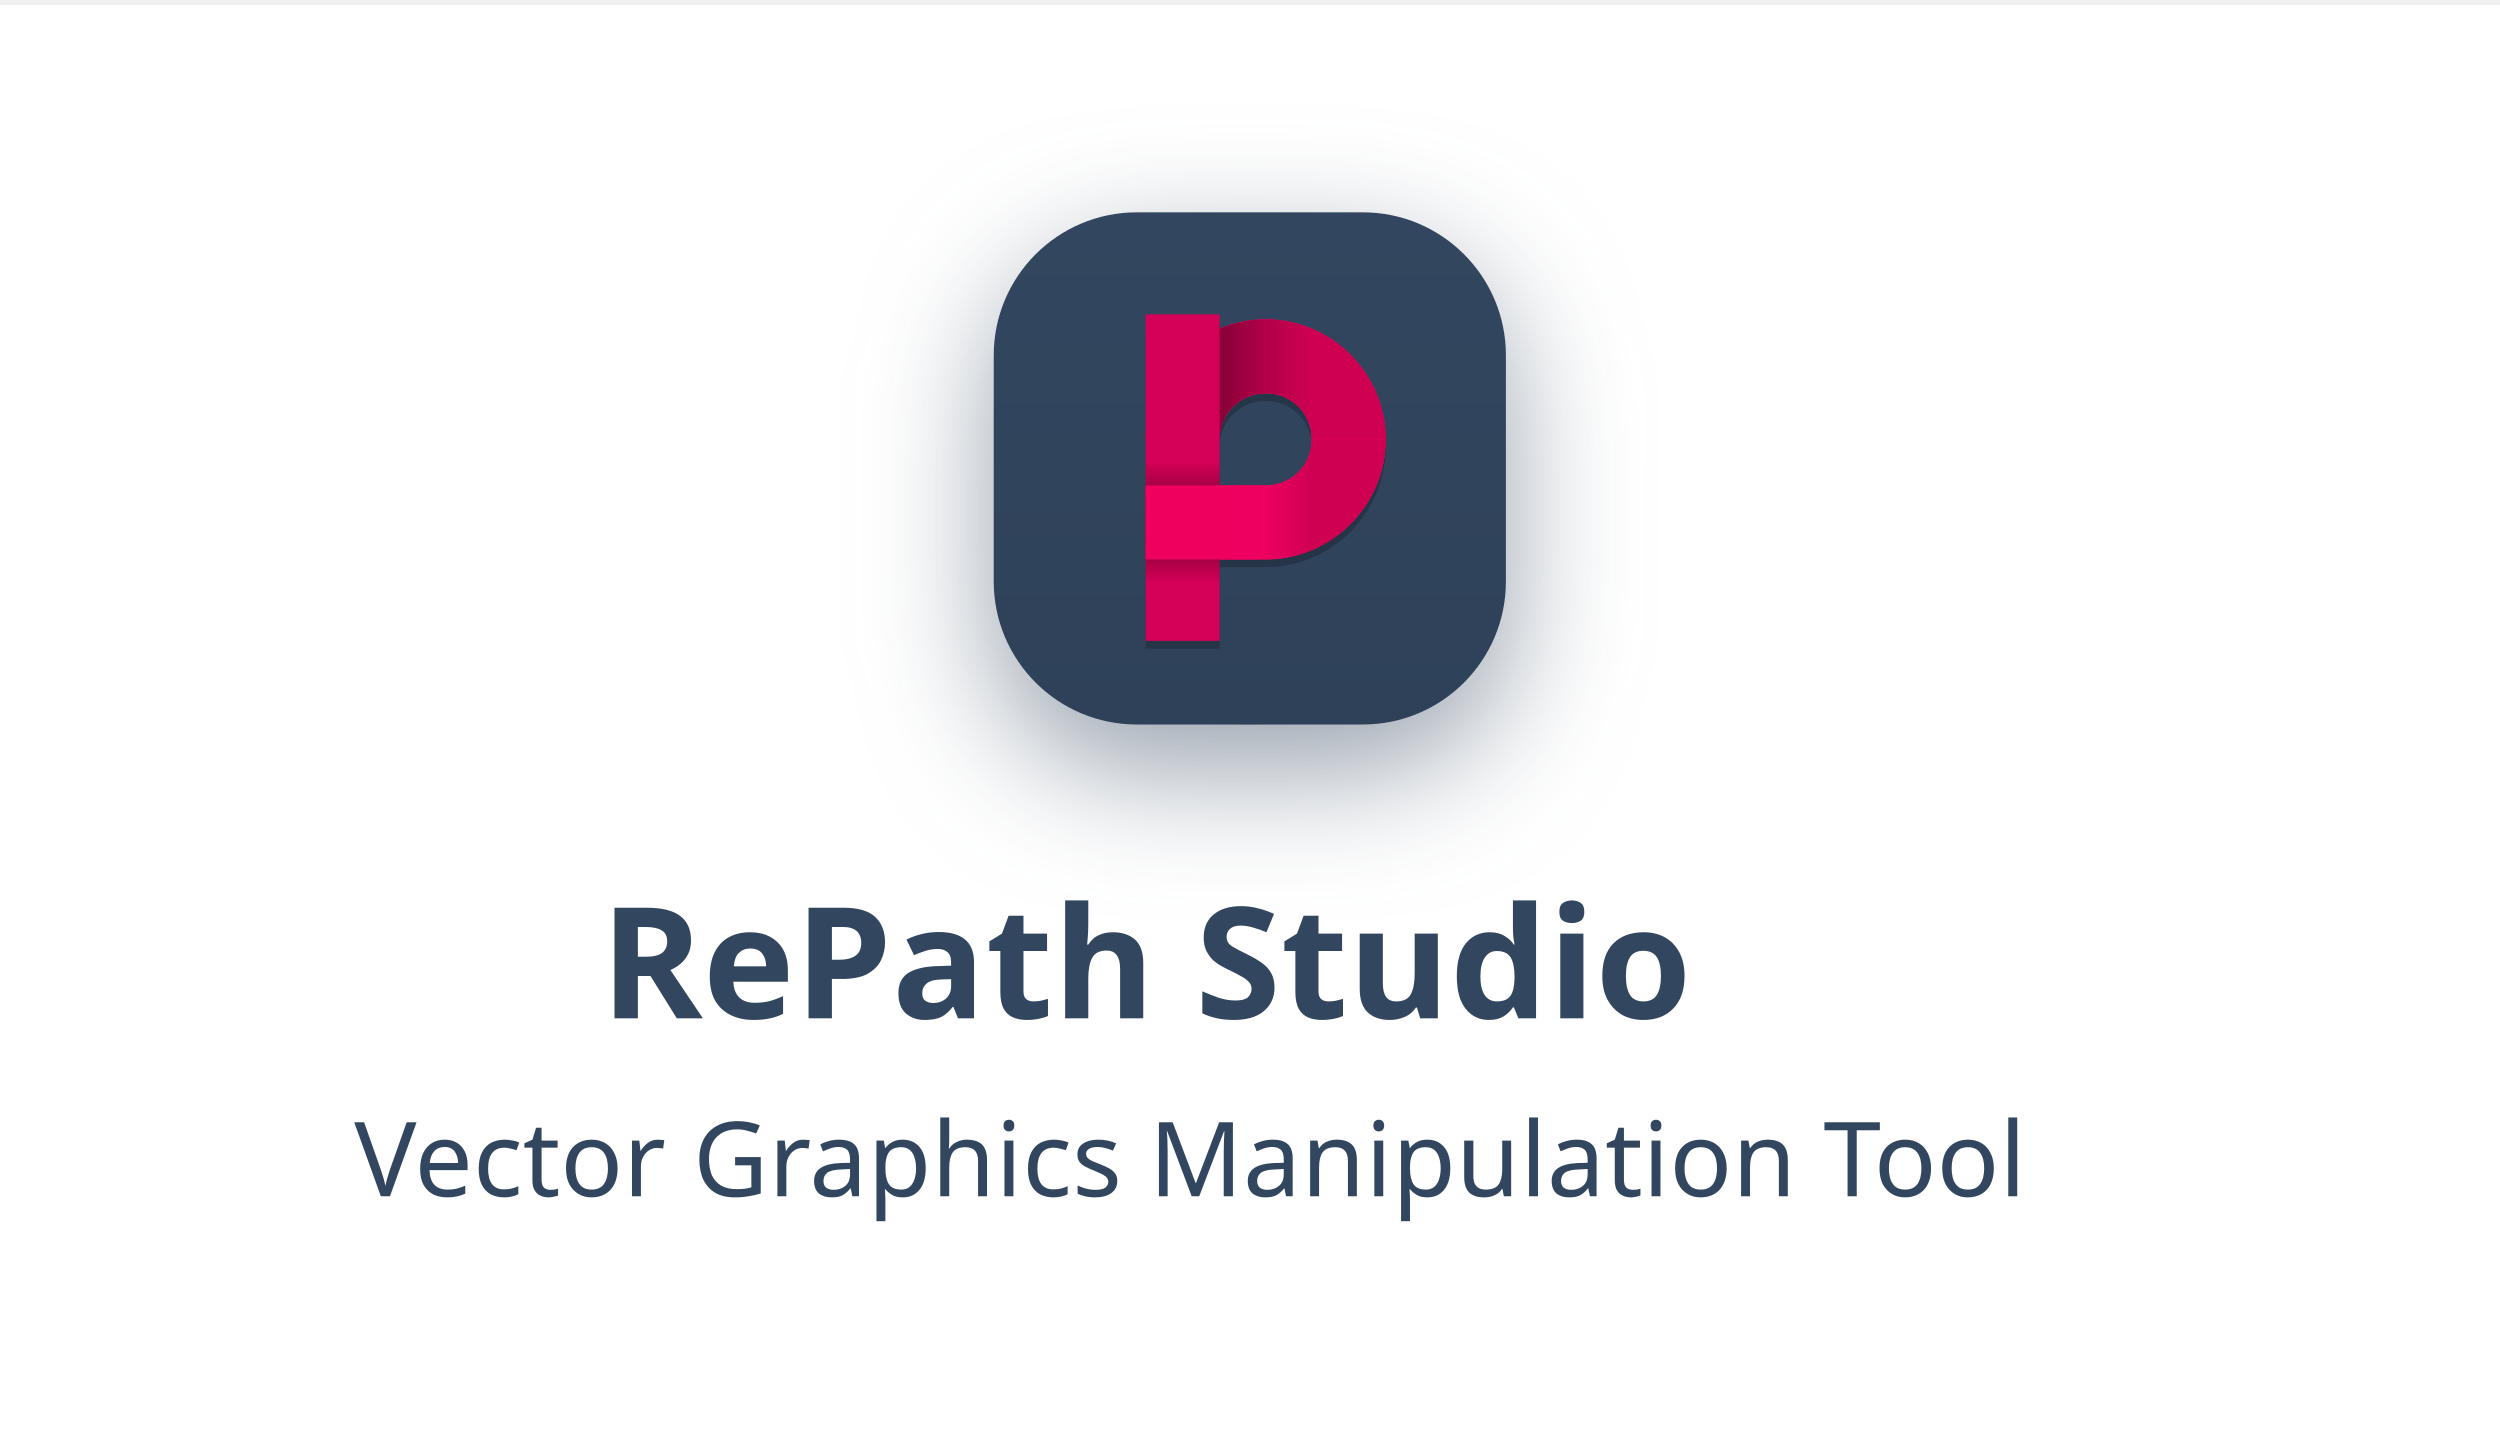
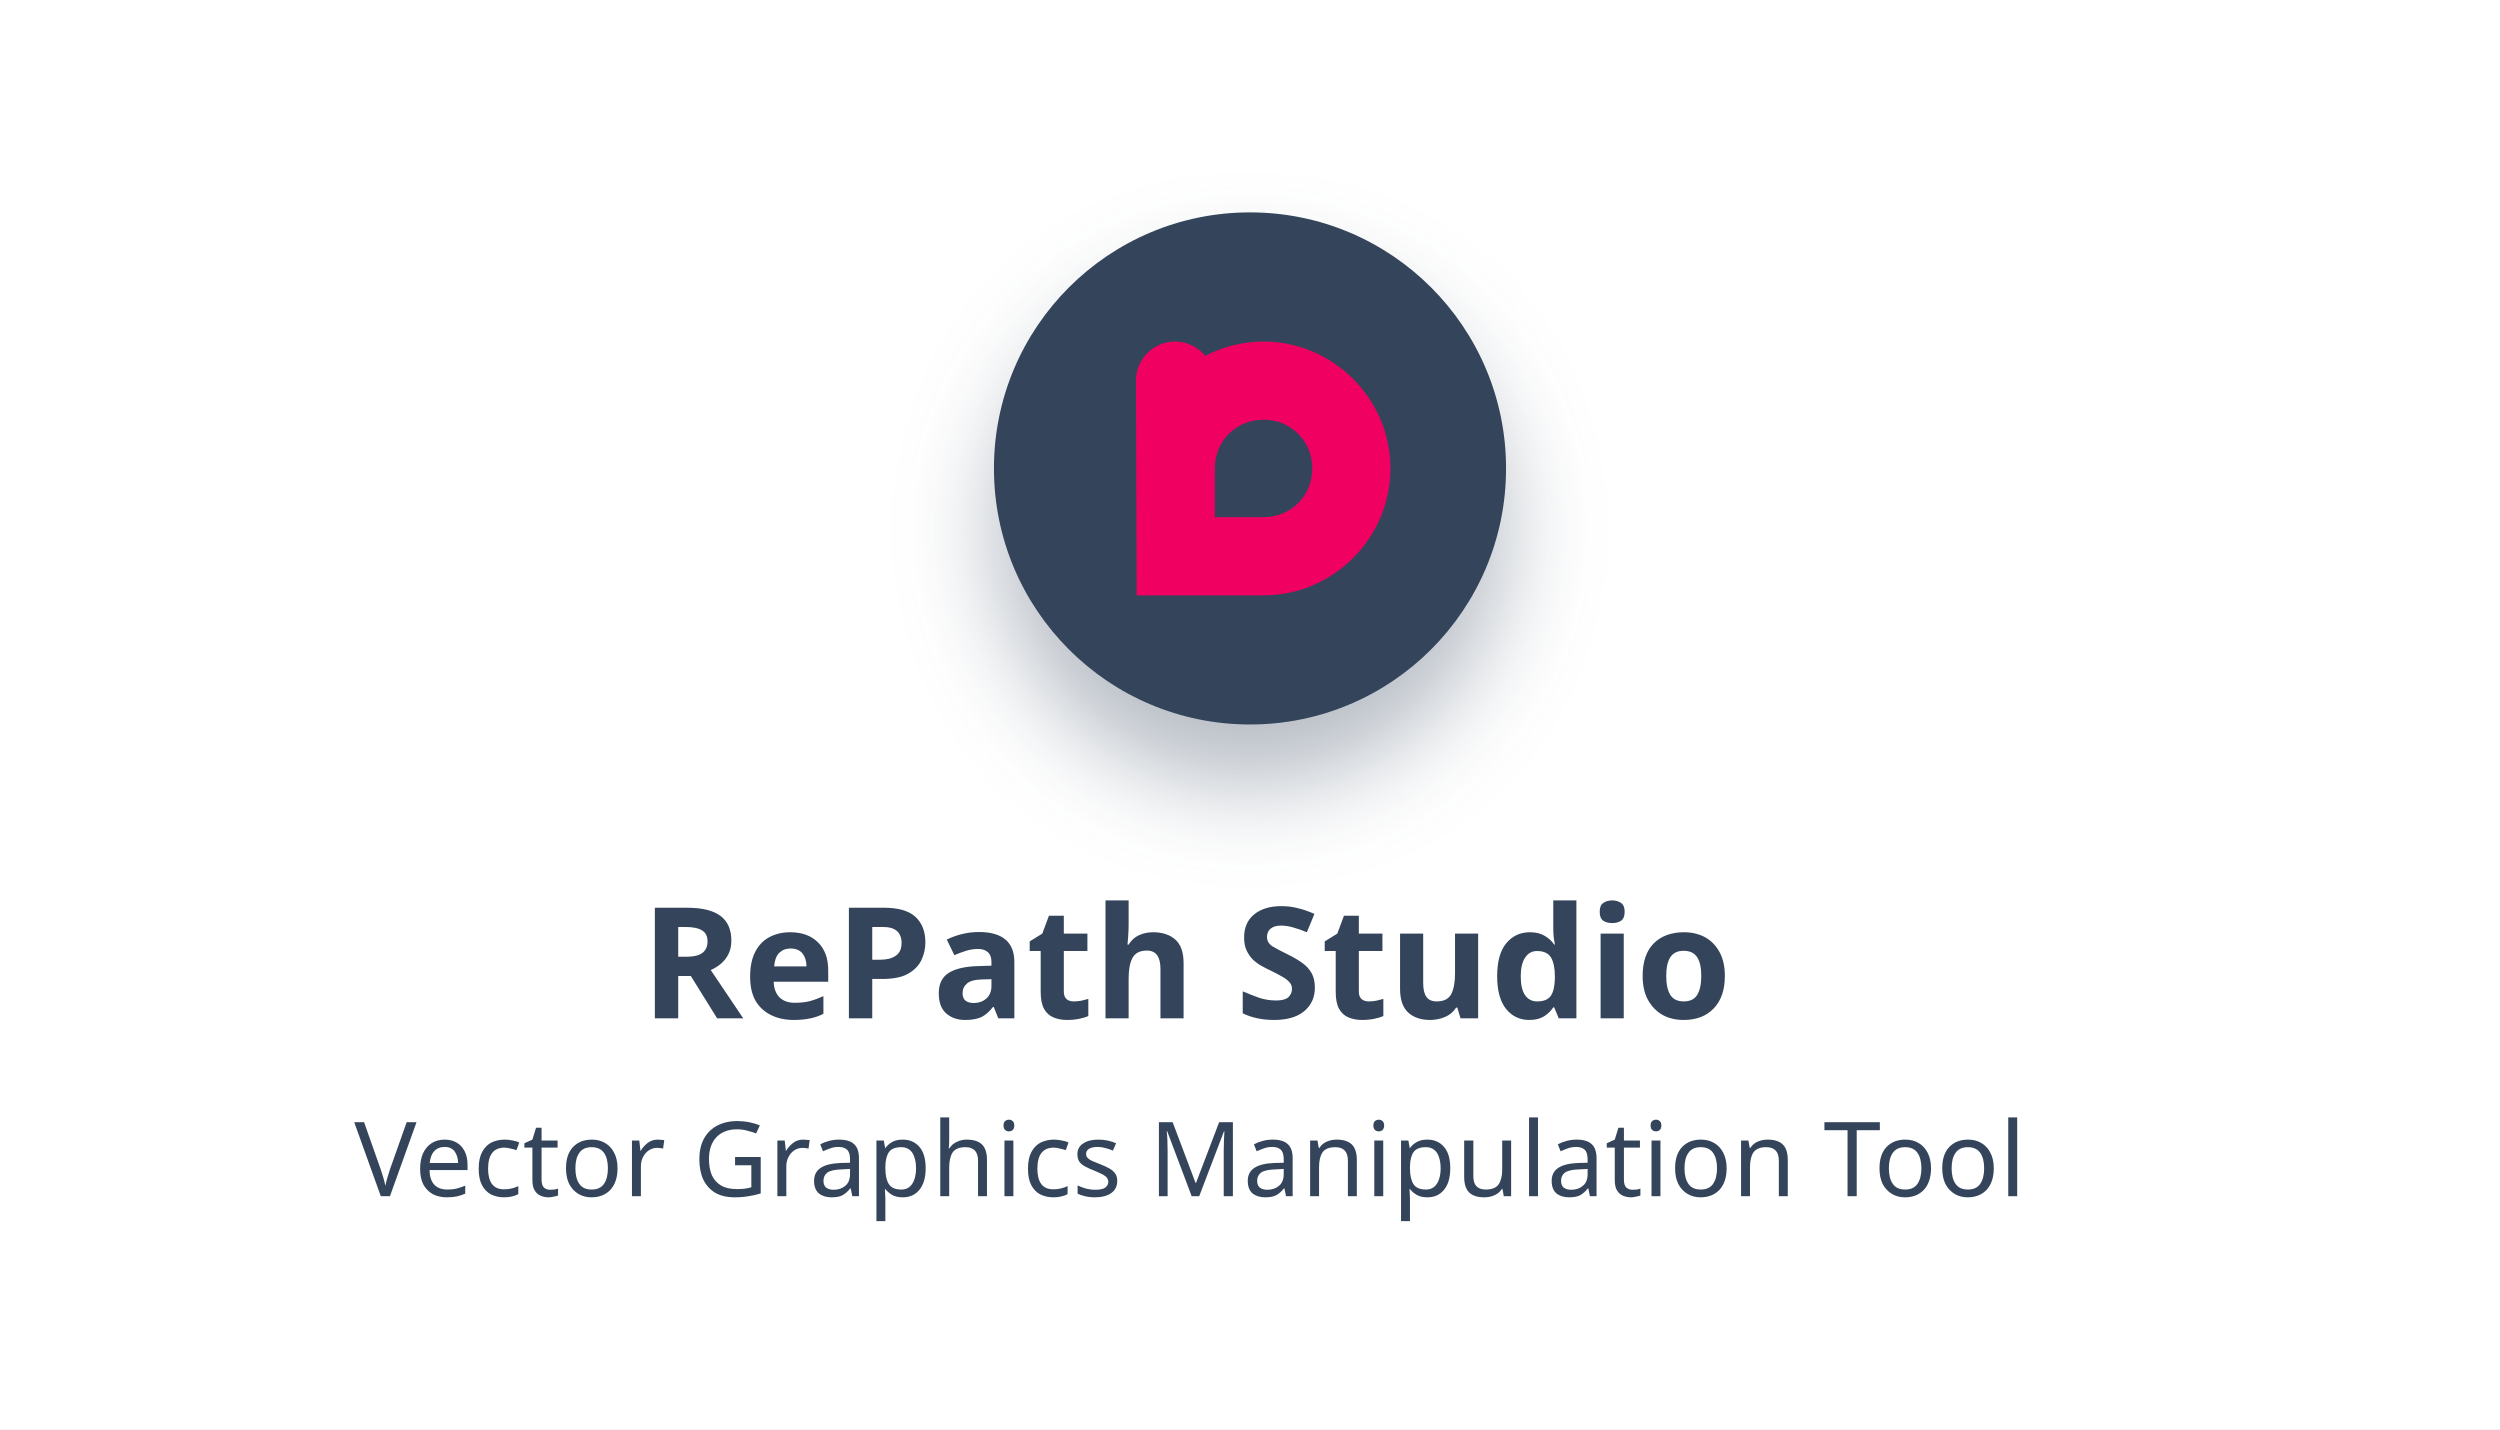
- <svg xmlns="http://www.w3.org/2000/svg" xmlns:xlink="http://www.w3.org/1999/xlink" width="644.68" height="368.57" version="1.1" viewBox="0 0 170.57 97.517">
+ <svg xmlns="http://www.w3.org/2000/svg" width="644.68" height="368.57" version="1.1" viewBox="0 0 170.57 97.517">
  <defs>
-     <linearGradient id="linearGradient14500">
-       <stop stop-color="#46001c" offset="0" />
-       <stop stop-color="#b10048" offset="1" />
-     </linearGradient>
-     <linearGradient id="linearGradient14876">
-       <stop stop-color="#cf0052" offset="0" />
-       <stop stop-color="#b10048" offset="1" />
-     </linearGradient>
-     <linearGradient id="linearGradient14949">
-       <stop stop-color="#cf0052" offset="0" />
-       <stop stop-color="#ed0060" offset="1" />
-     </linearGradient>
-     <linearGradient id="linearGradient7972">
-       <stop offset="0" />
-       <stop stop-opacity="0" offset="1" />
-     </linearGradient>
-     <linearGradient id="linearGradient15545">
-       <stop stop-color="#f0005e" offset="0" />
-       <stop stop-color="#ed0060" offset="1" />
-     </linearGradient>
-     <linearGradient id="linearGradient21631-3" x1="-171.01" x2="-171.01" y1="390.3" y2="254.84" gradientTransform="matrix(.25548 0 0 .25548 -355.68 18.224)" gradientUnits="userSpaceOnUse">
-       <stop stop-color="#dfdfdf" offset="0" />
-       <stop stop-color="#efefef" offset="1" />
-     </linearGradient>
-     <linearGradient id="linearGradient959" x1="-194.6" x2="-162.13" y1="309.23" y2="309.23" gradientTransform="translate(0,-2.6e-4)" gradientUnits="userSpaceOnUse" xlink:href="#linearGradient14500" />
-     <linearGradient id="linearGradient961" x1="-149.65" x2="-162.13" y1="302.99" y2="302.99" gradientTransform="translate(1.07e-6)" gradientUnits="userSpaceOnUse" xlink:href="#linearGradient14876" />
-     <linearGradient id="linearGradient963" x1="-149.65" x2="-162.12" y1="347.94" y2="347.94" gradientUnits="userSpaceOnUse" xlink:href="#linearGradient14949" />
-     <linearGradient id="linearGradient965" x1="-138.48" x2="-138.48" y1="169.9" y2="156.59" gradientTransform="matrix(1 0 0 1.2271 -46.125 139.44)" gradientUnits="userSpaceOnUse" xlink:href="#linearGradient7972" />
-     <linearGradient id="linearGradient967" x1="-138.48" x2="-138.48" y1="169.9" y2="156.59" gradientTransform="matrix(1 0 0 1.2271 323.08 -556.43)" gradientUnits="userSpaceOnUse" xlink:href="#linearGradient7972" />
-     <linearGradient id="linearGradient969" x1="-148.48" x2="-117.55" y1="169.9" y2="169.9" gradientTransform="translate(-46.125 178.04)" gradientUnits="userSpaceOnUse" xlink:href="#linearGradient15545" />
-     <linearGradient id="linearGradient1048" x1="-171.01" x2="-171.01" y1="390.3" y2="254.84" gradientTransform="matrix(.25796 0 0 .25796 -355.26 17.592)" gradientUnits="userSpaceOnUse" xlink:href="#linearGradient1046" />
-     <linearGradient id="linearGradient1046">
-       <stop stop-color="#2e4159" offset="0" />
-       <stop stop-color="#32475f" offset="1" />
-     </linearGradient>
-     <linearGradient id="linearGradient12541" x1="-171.01" x2="-171.01" y1="390.3" y2="254.84" gradientTransform="matrix(.25796 0 0 .25796 -355.27 20.619)" gradientUnits="userSpaceOnUse" xlink:href="#linearGradient1046" />
-     <filter id="filter12768" x="-.3" y="-.3" width="1.6" height="1.6" color-interpolation-filters="sRGB">
-       <feGaussianBlur stdDeviation="4.368" />
+     <filter id="filter3891" x="-.223" y="-.223" width="1.445" height="1.445" color-interpolation-filters="sRGB">
+       <feGaussianBlur stdDeviation="3.242" />
    </filter>
  </defs>
-   <g transform="translate(484.65 -68.844)">
-     <rect x="-484.65" y="69.181" width="170.57" height="97.517" rx="0" ry="0" fill="#fff" stop-color="#000000" style="-inkscape-stroke:none;font-variation-settings:normal" />
-     <rect x="-416.85" y="86.358" width="34.945" height="34.945" rx="9.763" ry="9.763" fill="url(#linearGradient12541)" filter="url(#filter12768)" opacity=".5" stop-color="#000000" style="-inkscape-stroke:none;font-variation-settings:normal;mix-blend-mode:normal" />
-     <text x="-399.579" y="138.324" fill="#32475f" font-family="Sora" font-size="10.583px" font-weight="800" stroke-width=".265" text-align="center" text-anchor="middle" style="line-height:1.25" xml:space="preserve">
-       <tspan x="-399.579" y="138.324" fill="#32475f" font-family="Sora" font-weight="800" stroke-width=".265" text-align="center" text-anchor="middle">RePath Studio</tspan>
-     </text>
-     <text x="-460.481" y="150.459" fill="#32475f" font-family="Sora" font-size="7.082px" font-weight="300" stroke-width=".177" style="line-height:1.25" xml:space="preserve">
-       <tspan x="-460.481" y="150.459" fill="#32475f" font-family="Sora" font-weight="300" stroke-width=".177">Vector Graphics Manipulation Tool</tspan>
-     </text>
-     <ellipse cx="-399.37" cy="100.97" rx="17.304" ry="17.305" fill-opacity=".222" stop-color="#000000" style="-inkscape-stroke:none;font-variation-settings:normal" />
-     <ellipse cx="-399.37" cy="100.64" rx="17.304" ry="17.305" fill="url(#linearGradient21631-3)" stop-color="#000000" style="-inkscape-stroke:none;font-variation-settings:normal" />
-     <path d="m-406.61 90.479v22.275h5.042v-5.561h3.145c4.492 0 8.187-3.695 8.187-8.187 0-4.492-3.695-8.188-8.187-8.188-1.112 0-2.175.227-3.145.636v-.975zm8.187 5.381c1.767 0 3.145 1.379 3.145 3.145 0 1.767-1.378 3.145-3.145 3.145h-3.145v-3.145c0-.055.002-.11.004-.164.083-1.687 1.429-2.981 3.141-2.981z" color="#000000" fill-opacity=".222" stop-color="#000000" style="-inkscape-stroke:none;font-variation-settings:normal" />
-     <g transform="matrix(.25211 0 0 .25211 -357.55 16.632)">
-       <path d="m-162.13 292.99c-17.817 0-32.475 14.659-32.475 32.477h20c0-7.008 5.466-12.477 12.475-12.477 7.008 0 12.474 5.468 12.474 12.477s-5.466 12.475-12.474 12.475h-32.475v20h32.475c17.817 0 32.475-14.657 32.475-32.474s-14.657-32.477-32.475-32.477z" color="#000000" fill="#f00061" stop-color="#000000" style="-inkscape-stroke:none;font-variation-settings:normal" />
-       <path d="m-162.13 292.99c-17.817 0-32.475 14.659-32.475 32.477h20c0-7.008 5.466-12.477 12.475-12.477 7.008 0 12.474 5.468 12.474 12.477s-5.466 12.475-12.474 12.475h-32.475v20h32.475c17.817 0 32.475-14.657 32.475-32.474s-14.657-32.477-32.475-32.477z" color="#000000" fill="#f00061" stop-color="#000000" style="-inkscape-stroke:none;font-variation-settings:normal" />
-       <path d="m-162.13 292.99c-17.817 0-32.475 14.659-32.475 32.477h20c0-7.008 5.466-12.477 12.475-12.477z" color="#000000" fill="url(#linearGradient959)" stop-color="#000000" style="-inkscape-stroke:none;font-variation-settings:normal" />
-       <path d="m-129.65 325.46c0-17.817-14.659-32.475-32.477-32.475v20c7.008 0 12.477 5.466 12.477 12.475z" color="#000000" fill="url(#linearGradient961)" stop-color="#000000" style="-inkscape-stroke:none;font-variation-settings:normal" />
-       <path d="m-162.12 357.94c17.817 0 32.475-14.659 32.475-32.477h-20c0 7.008-5.466 12.477-12.475 12.477z" color="#000000" fill="url(#linearGradient963)" stop-color="#000000" style="-inkscape-stroke:none;font-variation-settings:normal" />
-       <path d="m-194.6 291.64v88.355h20v-88.355z" color="#000000" fill="#d50057" stop-color="#000000" style="-inkscape-stroke:none;font-variation-settings:normal" />
-       <rect x="-194.6" y="331.61" width="20" height="16.334" fill="url(#linearGradient965)" opacity=".547" stop-color="#000000" style="-inkscape-stroke:none;font-variation-settings:normal" />
-       <rect transform="scale(-1)" x="174.6" y="-364.27" width="20" height="16.334" fill="url(#linearGradient967)" opacity=".547" stop-color="#000000" style="-inkscape-stroke:none;font-variation-settings:normal" />
-       <rect x="-194.6" y="337.94" width="30.926" height="20" fill="url(#linearGradient969)" stop-color="#000000" style="-inkscape-stroke:none;font-variation-settings:normal" />
-     </g>
-     <rect x="-416.85" y="83.331" width="34.945" height="34.945" rx="9.763" ry="9.763" fill="url(#linearGradient1048)" stop-color="#000000" style="-inkscape-stroke:none;font-variation-settings:normal" />
-     <path d="m-406.48 90.828v22.275h5.042v-5.561h3.145c4.492 0 8.187-3.695 8.187-8.187 0-4.492-3.695-8.188-8.187-8.188-1.112 0-2.175.227-3.145.636v-.975zm8.187 5.381c1.767 0 3.145 1.379 3.145 3.145 0 1.767-1.378 3.145-3.145 3.145h-3.145v-3.145c0-.055.002-.11.004-.164.083-1.687 1.429-2.981 3.141-2.981z" color="#000000" fill-opacity=".222" stop-color="#000000" style="-inkscape-stroke:none;font-variation-settings:normal" />
-     <g transform="matrix(.25211 0 0 .25211 -357.42 16.769)">
-       <path d="m-162.13 292.99c-17.817 0-32.475 14.659-32.475 32.477h20c0-7.008 5.466-12.477 12.475-12.477 7.008 0 12.474 5.468 12.474 12.477s-5.466 12.475-12.474 12.475h-32.475v20h32.475c17.817 0 32.475-14.657 32.475-32.474s-14.657-32.477-32.475-32.477z" color="#000000" fill="#f00061" stop-color="#000000" style="-inkscape-stroke:none;font-variation-settings:normal" />
-       <path d="m-162.13 292.99c-17.817 0-32.475 14.659-32.475 32.477h20c0-7.008 5.466-12.477 12.475-12.477 7.008 0 12.474 5.468 12.474 12.477s-5.466 12.475-12.474 12.475h-32.475v20h32.475c17.817 0 32.475-14.657 32.475-32.474s-14.657-32.477-32.475-32.477z" color="#000000" fill="#f00061" stop-color="#000000" style="-inkscape-stroke:none;font-variation-settings:normal" />
-       <path d="m-162.13 292.99c-17.817 0-32.475 14.659-32.475 32.477h20c0-7.008 5.466-12.477 12.475-12.477z" color="#000000" fill="url(#linearGradient959)" stop-color="#000000" style="-inkscape-stroke:none;font-variation-settings:normal" />
-       <path d="m-129.65 325.46c0-17.817-14.659-32.475-32.477-32.475v20c7.008 0 12.477 5.466 12.477 12.475z" color="#000000" fill="url(#linearGradient961)" stop-color="#000000" style="-inkscape-stroke:none;font-variation-settings:normal" />
-       <path d="m-162.12 357.94c17.817 0 32.475-14.659 32.475-32.477h-20c0 7.008-5.466 12.477-12.475 12.477z" color="#000000" fill="url(#linearGradient963)" stop-color="#000000" style="-inkscape-stroke:none;font-variation-settings:normal" />
-       <path d="m-194.6 291.64v88.355h20v-88.355z" color="#000000" fill="#d50057" stop-color="#000000" style="-inkscape-stroke:none;font-variation-settings:normal" />
-       <rect x="-194.6" y="331.61" width="20" height="16.334" fill="url(#linearGradient965)" opacity=".547" stop-color="#000000" style="-inkscape-stroke:none;font-variation-settings:normal" />
-       <rect transform="scale(-1)" x="174.6" y="-364.27" width="20" height="16.334" fill="url(#linearGradient967)" opacity=".547" stop-color="#000000" style="-inkscape-stroke:none;font-variation-settings:normal" />
-       <rect x="-194.6" y="337.94" width="30.926" height="20" fill="url(#linearGradient969)" stop-color="#000000" style="-inkscape-stroke:none;font-variation-settings:normal" />
-     </g>
-   </g>
+   <rect x="-0" width="170.57" height="97.517" rx="0" ry="0" fill="#fff" stop-color="#000000" style="-inkscape-stroke:none;font-variation-settings:normal" />
+   <rect x="67.815" y="18.669" width="34.94" height="34.94" rx="17.47" ry="17.47" fill="#33445b" filter="url(#filter3891)" opacity=".355" stop-color="#000000" stroke-width=".258" style="-inkscape-stroke:none;font-variation-settings:normal" />
+   <text x="85.071" y="69.48" fill="#33445b" font-family="Sora" font-size="10.583px" font-weight="800" stop-color="#000000" stroke-width=".258" text-align="center" text-anchor="middle" style="-inkscape-stroke:none;font-variation-settings:normal;line-height:1.25" xml:space="preserve">
+     <tspan x="85.071" y="69.48" fill="#33445b" font-family="Sora" font-weight="800" stop-color="#000000" stroke-width=".258" text-align="center" text-anchor="middle" style="-inkscape-stroke:none;font-variation-settings:normal">RePath Studio</tspan>
+   </text>
+   <text x="24.169" y="81.615" fill="#33445b" font-family="Sora" font-size="7.082px" font-weight="300" stop-color="#000000" stroke-width=".258" style="-inkscape-stroke:none;font-variation-settings:normal;line-height:1.25" xml:space="preserve">
+     <tspan x="24.169" y="81.615" fill="#33445b" font-family="Sora" font-weight="300" stop-color="#000000" stroke-width=".258" style="-inkscape-stroke:none;font-variation-settings:normal">Vector Graphics Manipulation Tool</tspan>
+   </text>
+   <rect x="67.815" y="14.491" width="34.94" height="34.94" rx="17.47" ry="17.47" fill="#33445b" stop-color="#000000" stroke-width=".258" style="-inkscape-stroke:none;font-variation-settings:normal" />
+   <path d="m86.21 23.303c-1.429 0-2.782.354-3.975.979-.506-.619-1.264-.978-2.064-.978-1.473-7e-6-2.667 1.194-2.667 2.667l.048 14.65h8.658c4.75 0 8.658-3.908 8.658-8.658s-3.908-8.659-8.658-8.659zm0 5.332c1.869 0 3.326 1.458 3.326 3.326s-1.457 3.326-3.326 3.326h-3.325v-3.376c.026-1.844 1.473-3.276 3.325-3.276z" fill="#f00061" stop-color="#000000" stroke-width=".258" style="-inkscape-stroke:none;font-variation-settings:normal" />
</svg>
